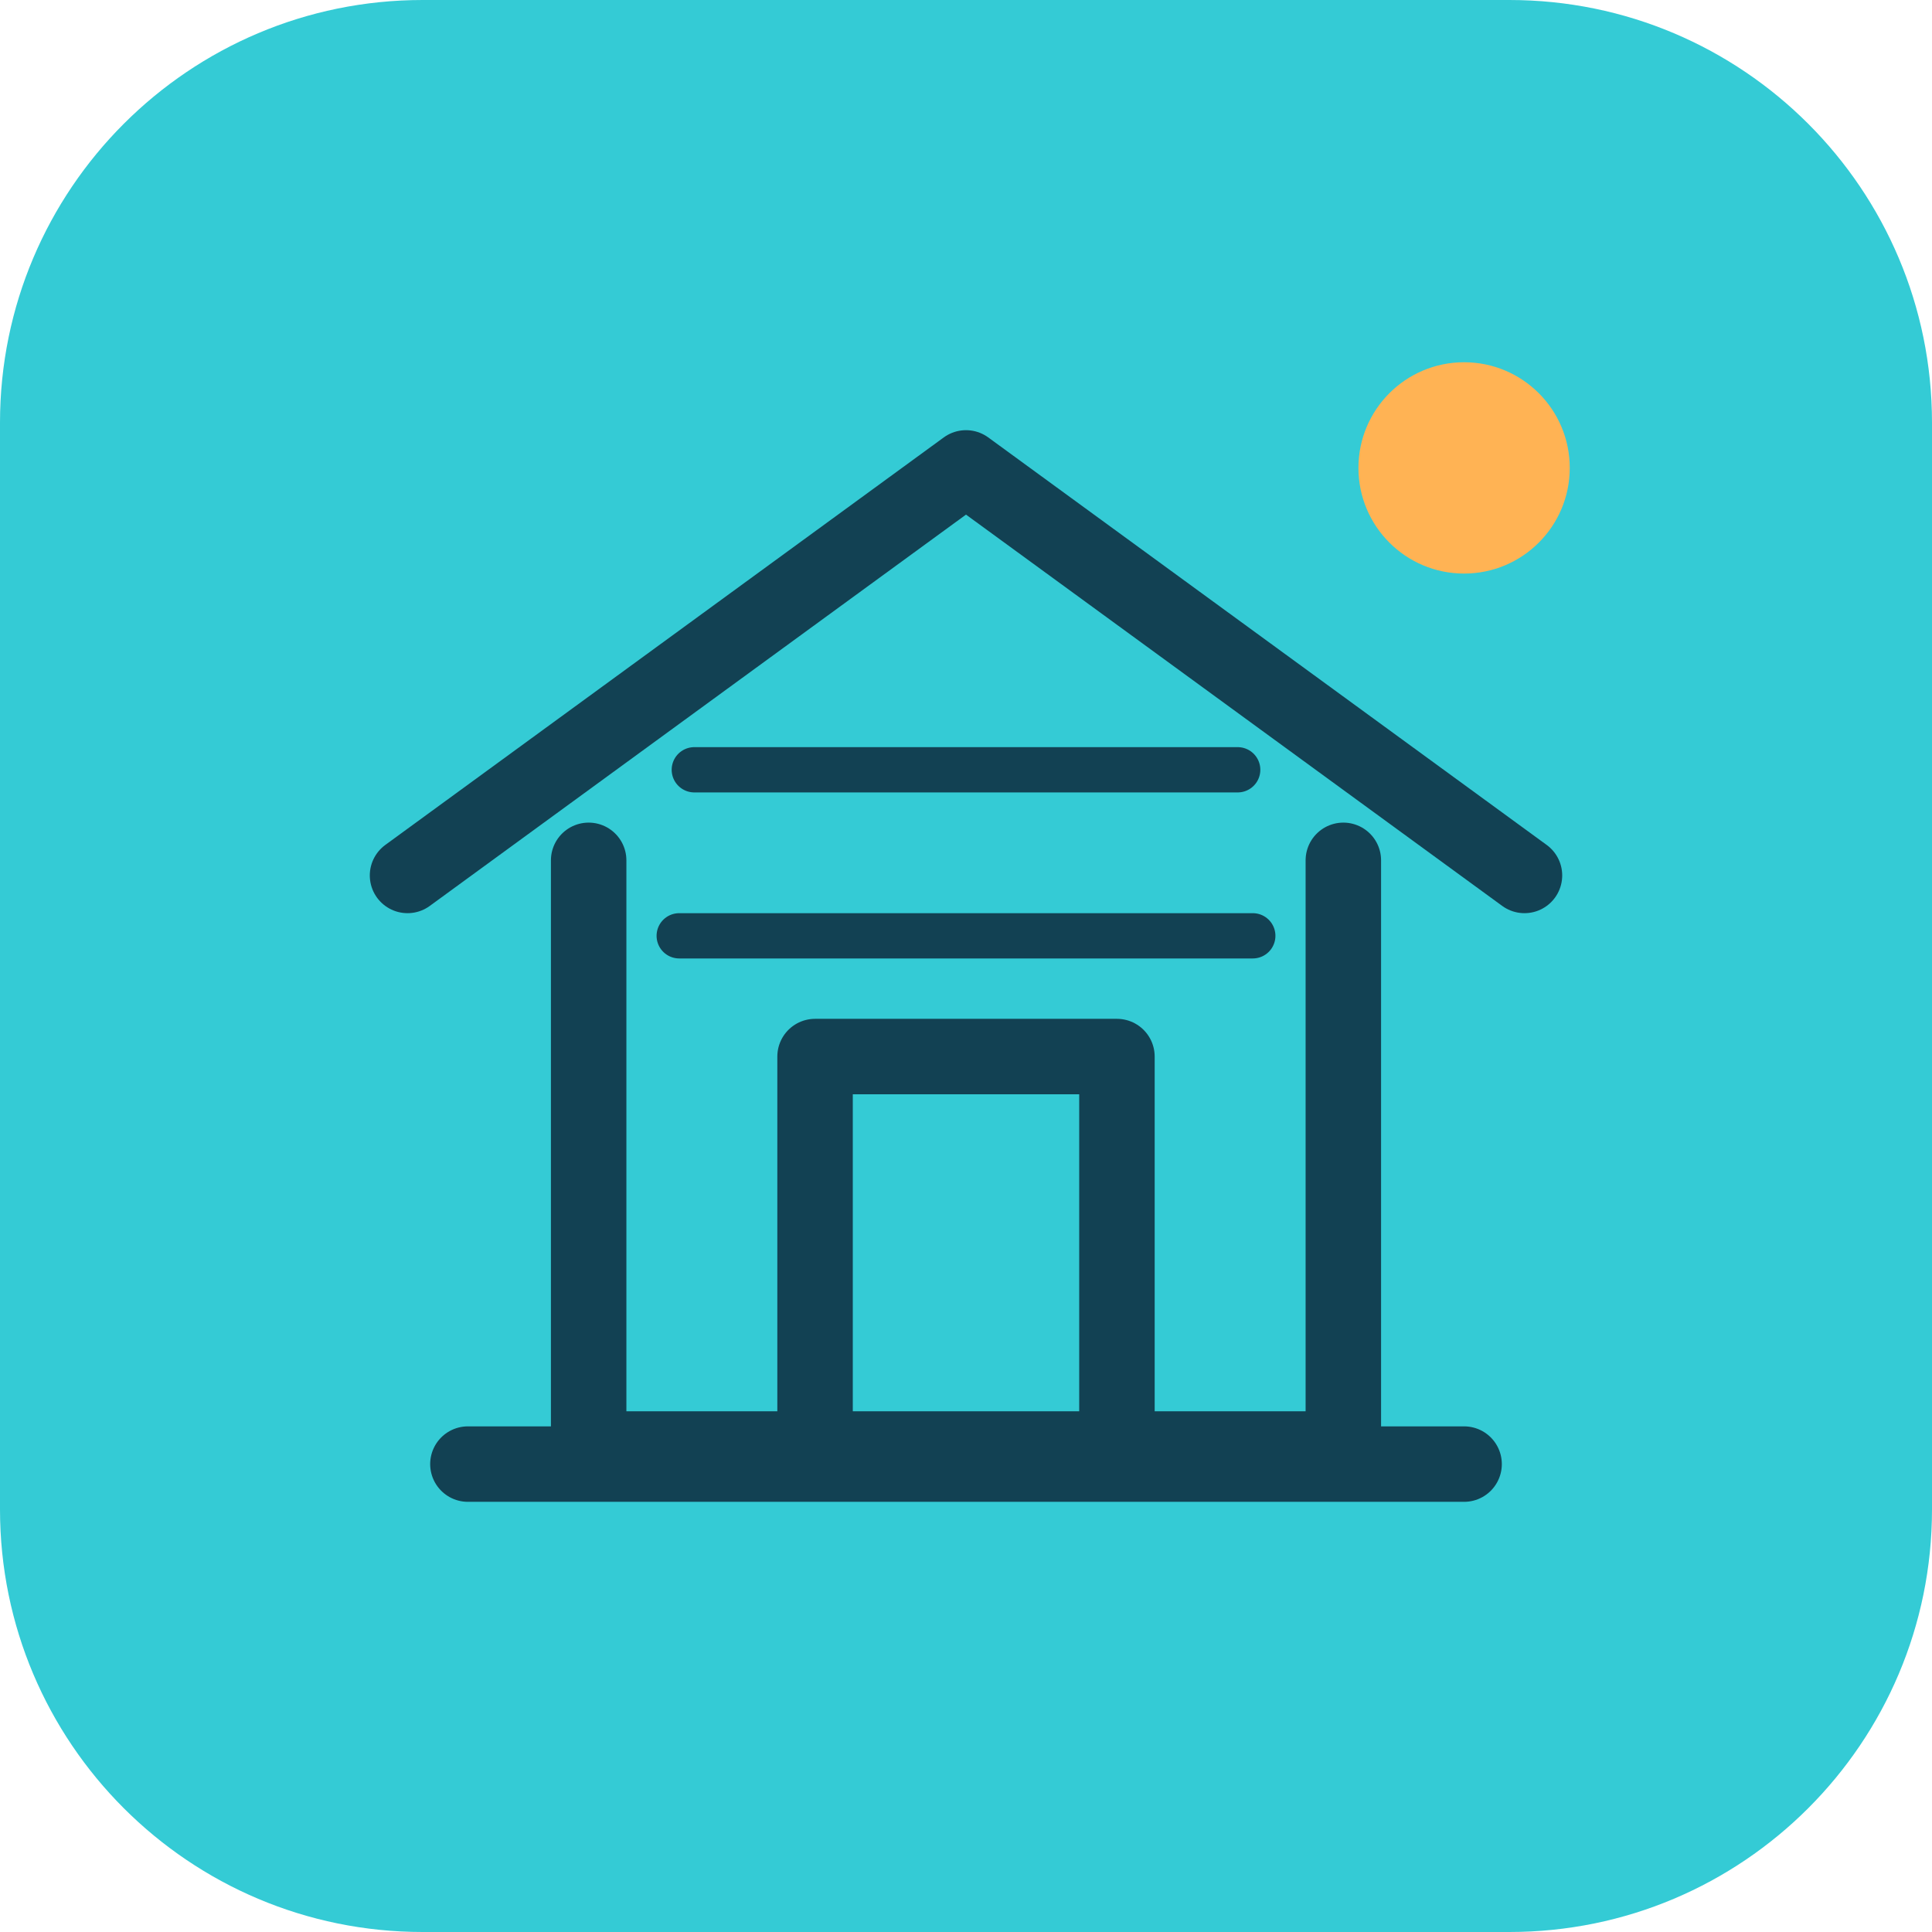
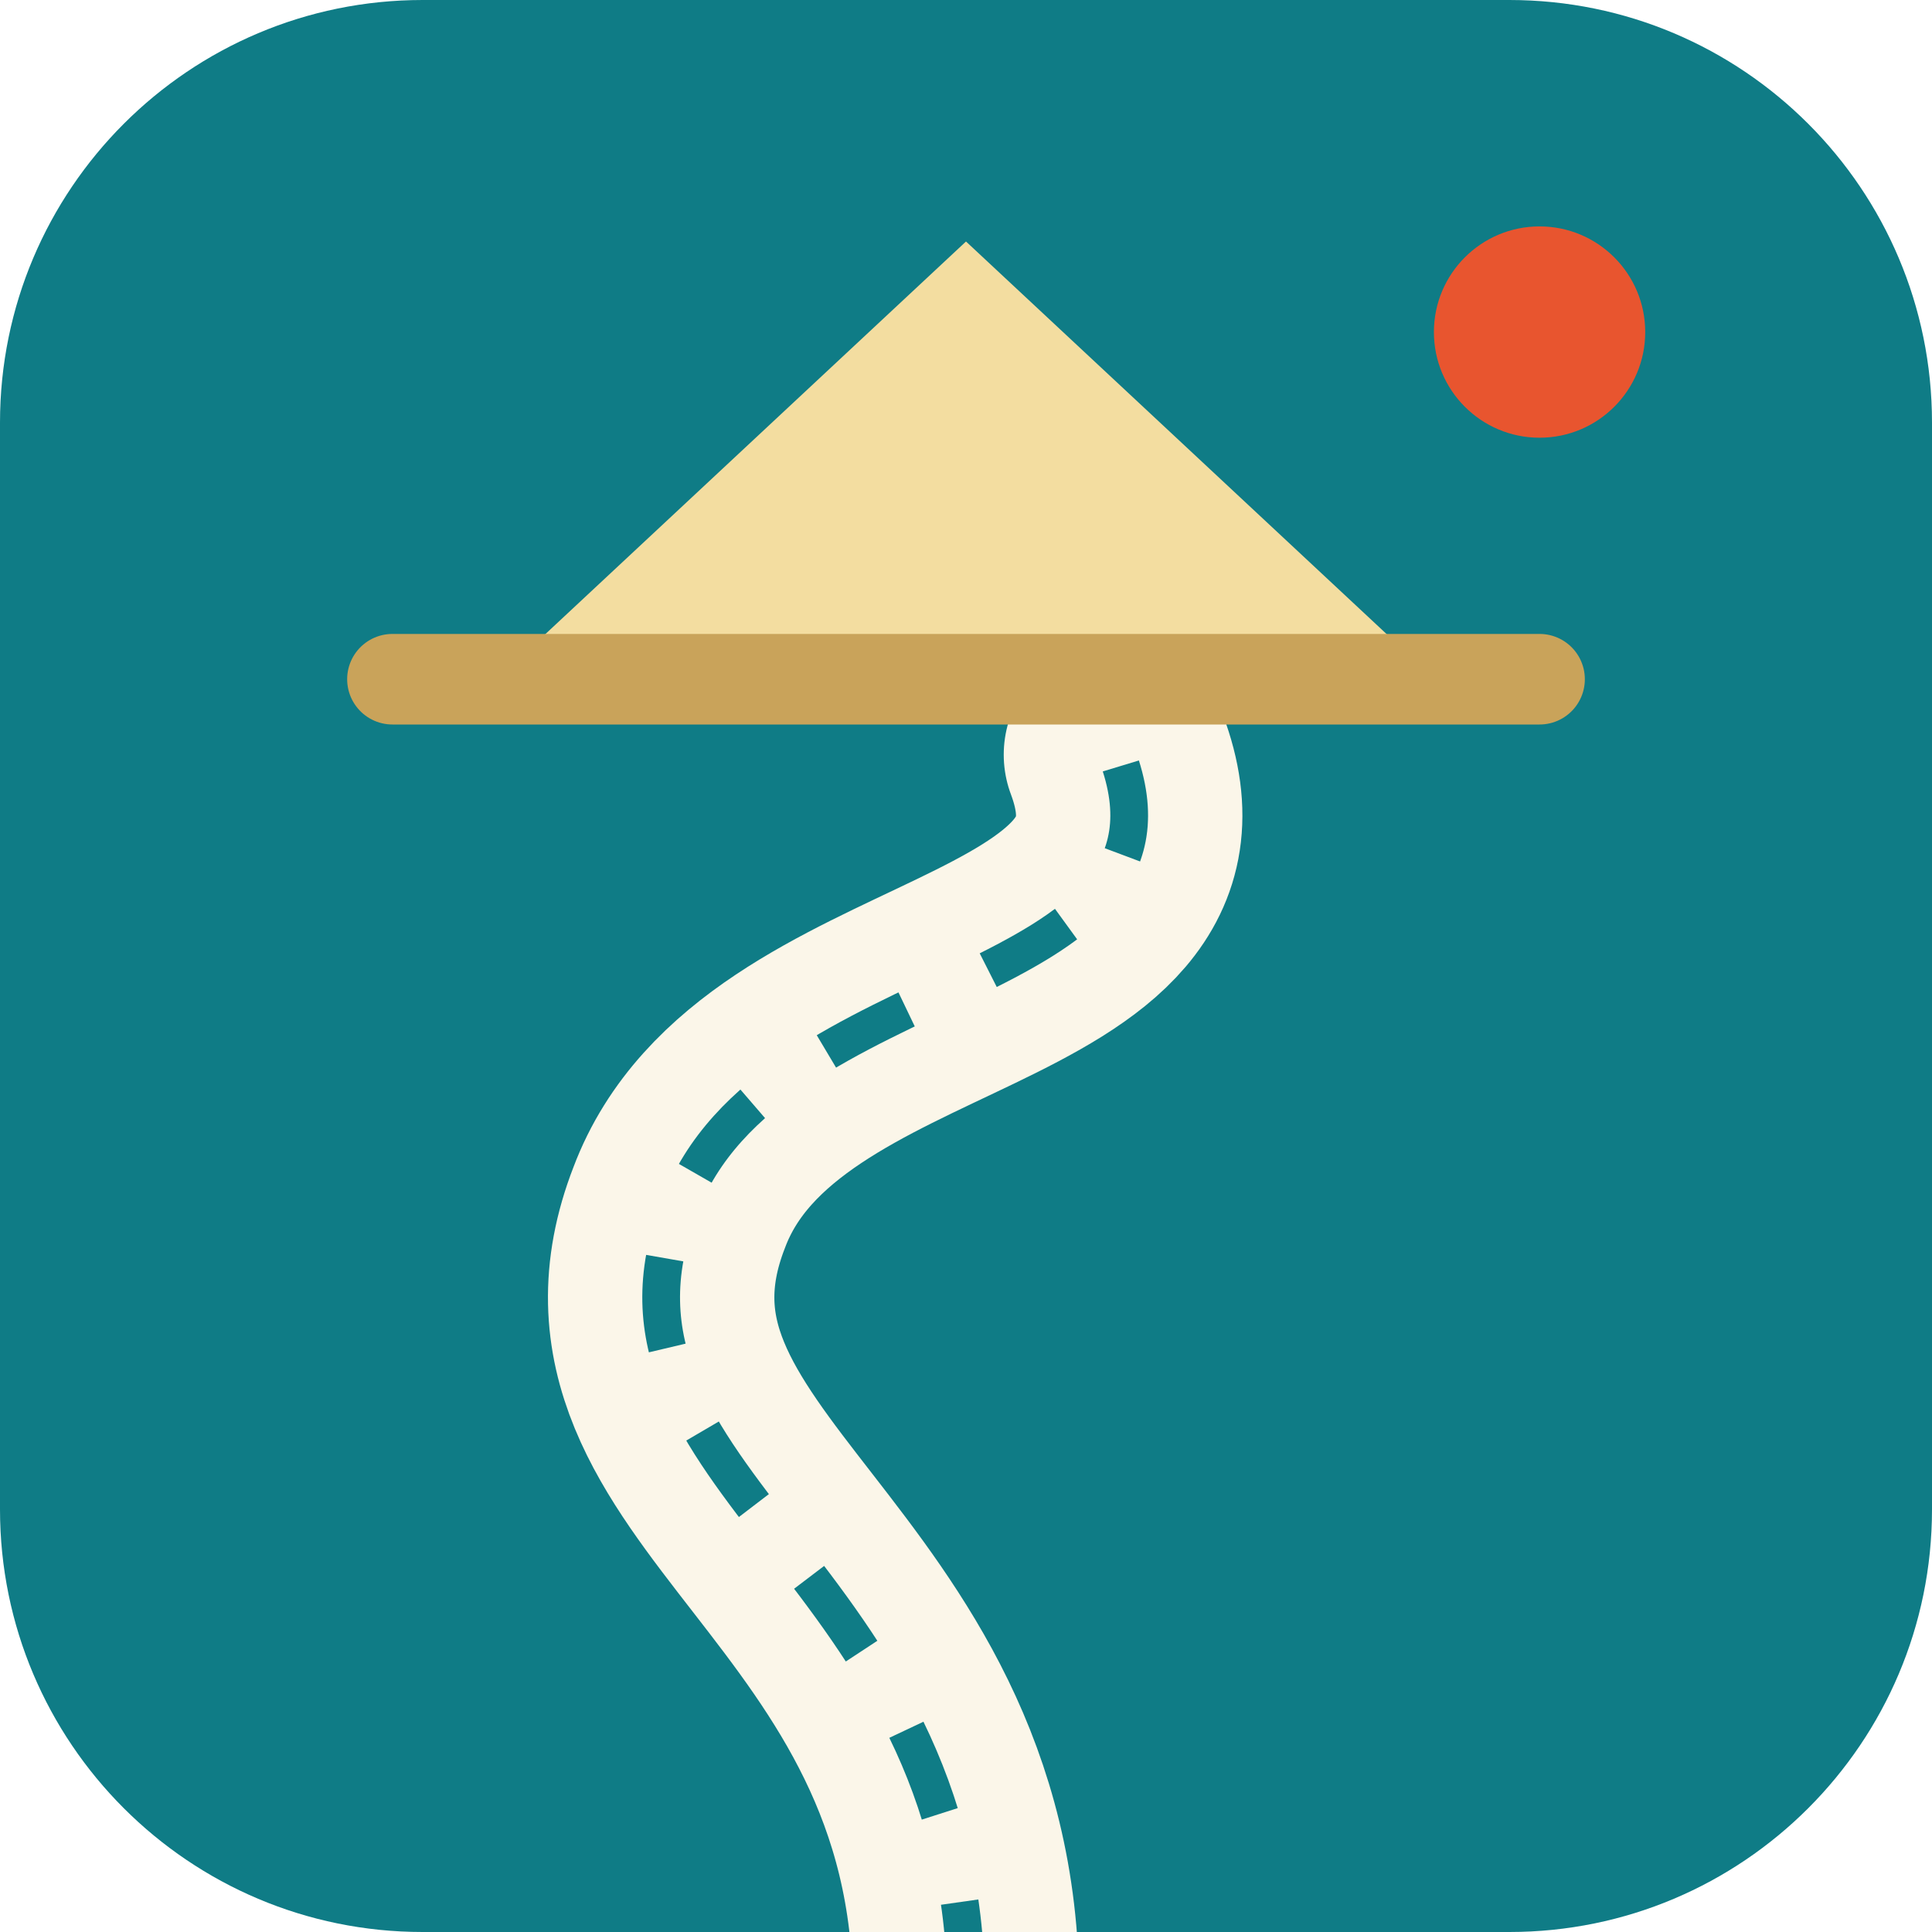
<svg xmlns="http://www.w3.org/2000/svg" viewBox="0 0 128 128">
-   <rect width="128" height="128" rx="28" fill="#34cbd5" />
-   <g stroke="#124153" fill="none" stroke-linecap="round" stroke-linejoin="round">
-     <path d="M27 58L64 31l37 27M39 57v39h50V57M31 97h66M54 95V70h20v25" stroke-width="5" />
-     <path d="M46 51h36M45 62h38" stroke-width="3" />
-   </g>
-   <circle cx="97" cy="31" r="7" fill="#ffb354" />
+   <rect width="128" height="128" rx="28" fill="#0f7c86" />
+   <path d="M64 132C64 104 38 98 45 80C51 64 80 66 74 50" stroke="#fbf6e9" stroke-width="15" fill="none" stroke-linecap="round" />
+   <path d="M64 132C64 104 38 98 45 80C51 64 80 66 74 50" stroke="#0f7c86" stroke-width="2.5" fill="none" stroke-dasharray="6 6" />
+   <path d="M34 44L64 16L94 44Z" fill="#f3dda0" />
+   <path d="M26 45h76" stroke="#c9a35a" stroke-width="6" stroke-linecap="round" />
+   <circle cx="102" cy="22" r="7" fill="#e8552f" />
</svg>
